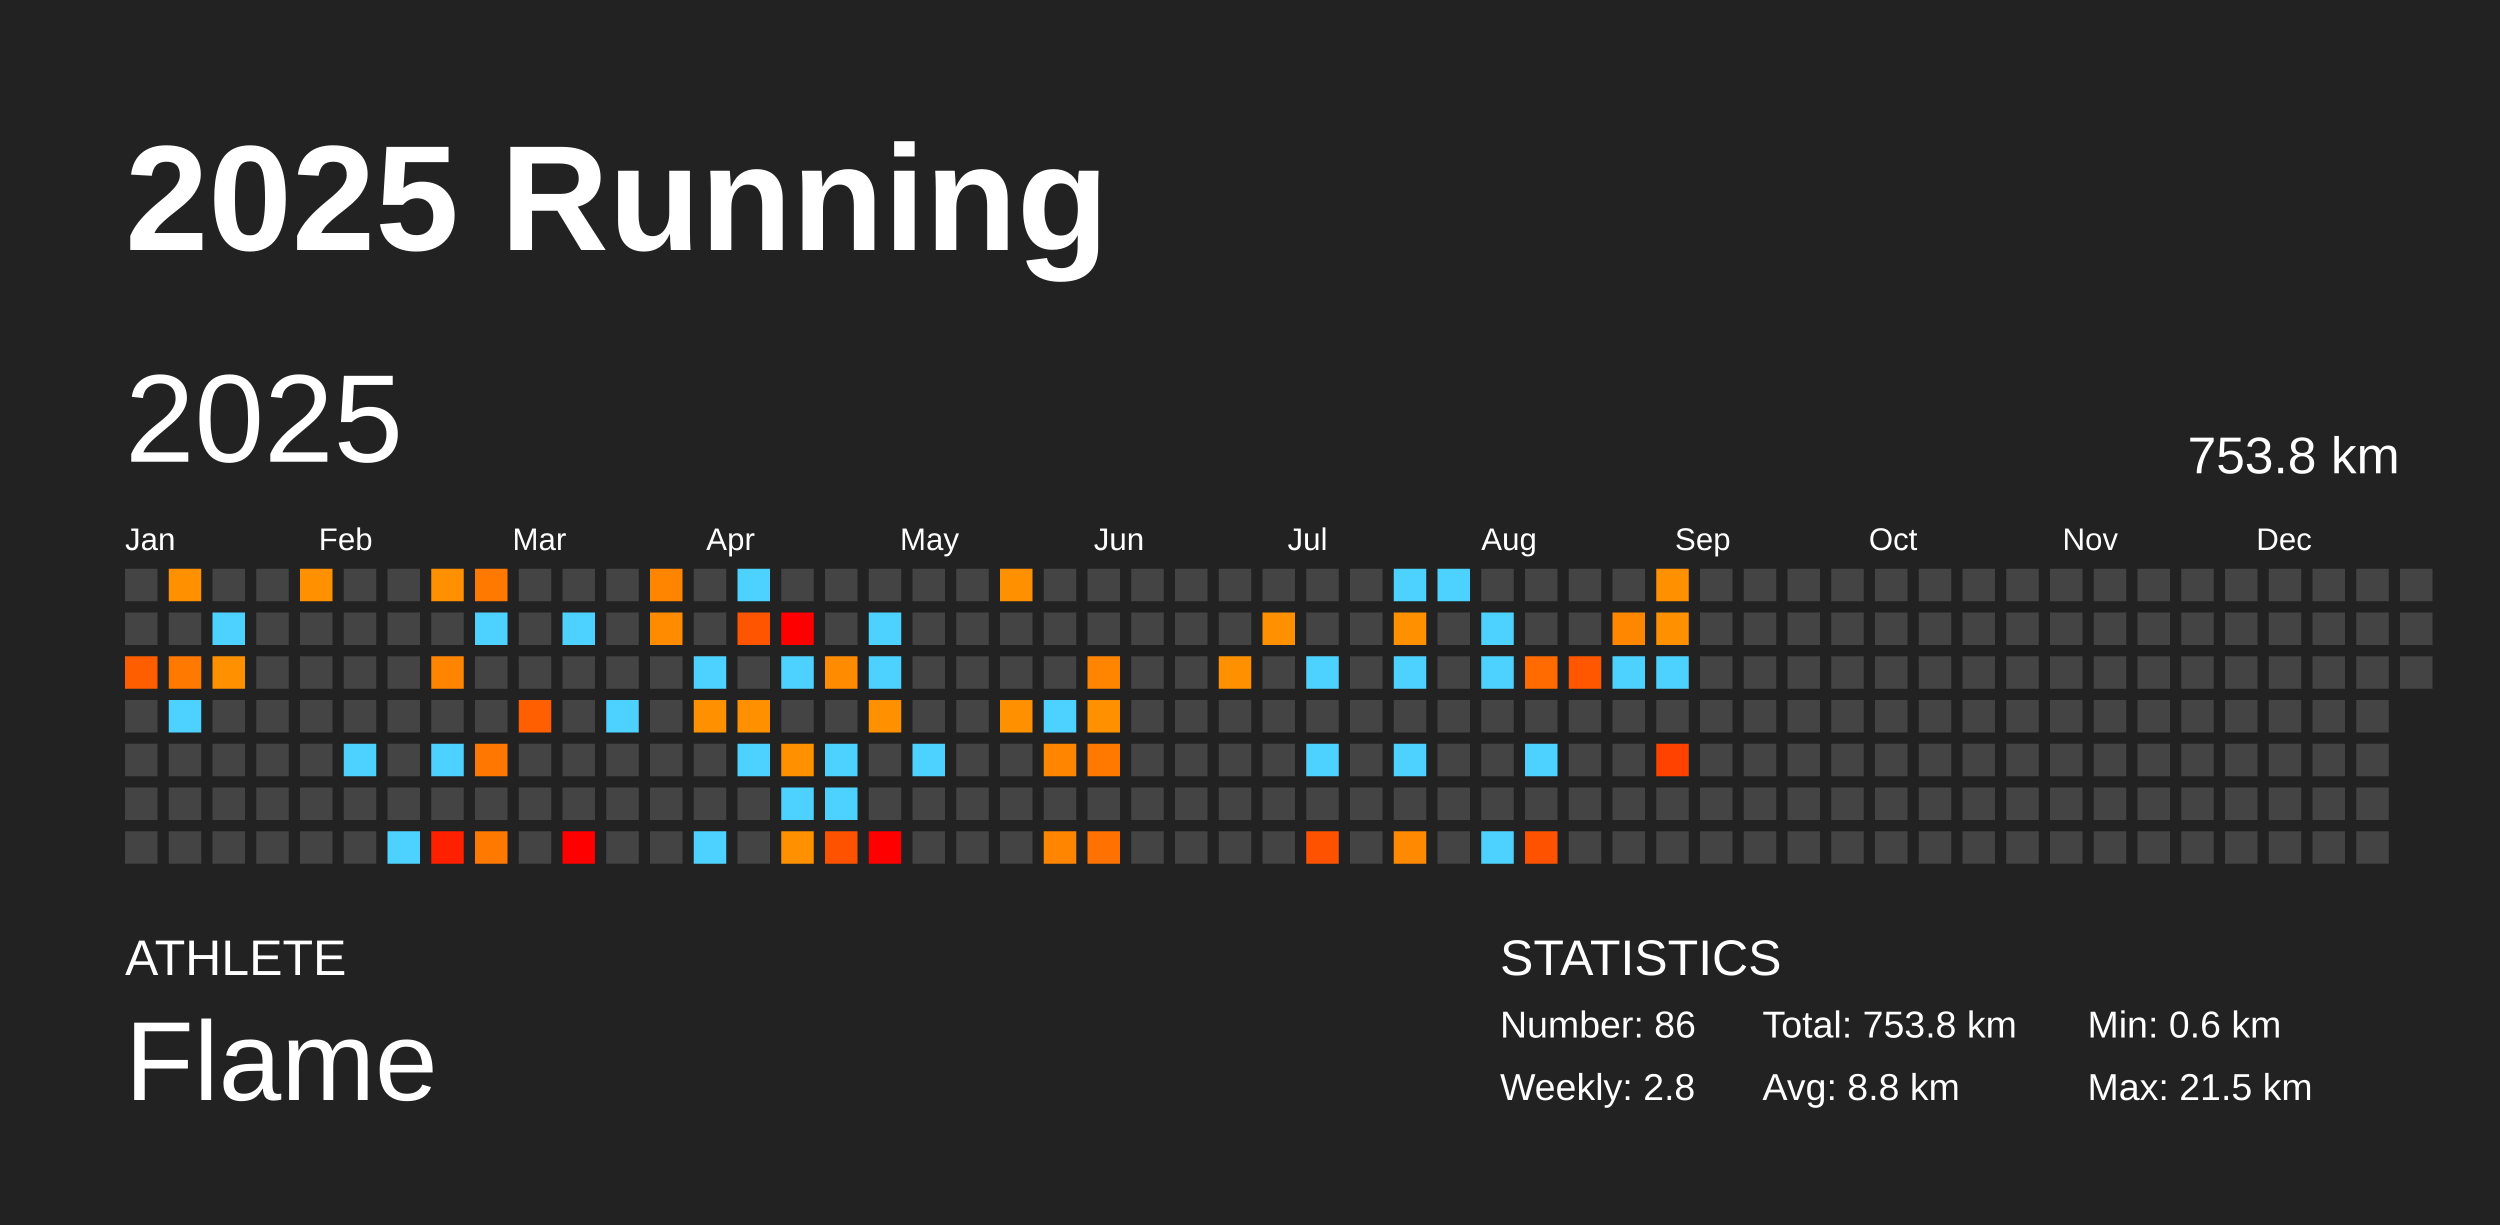
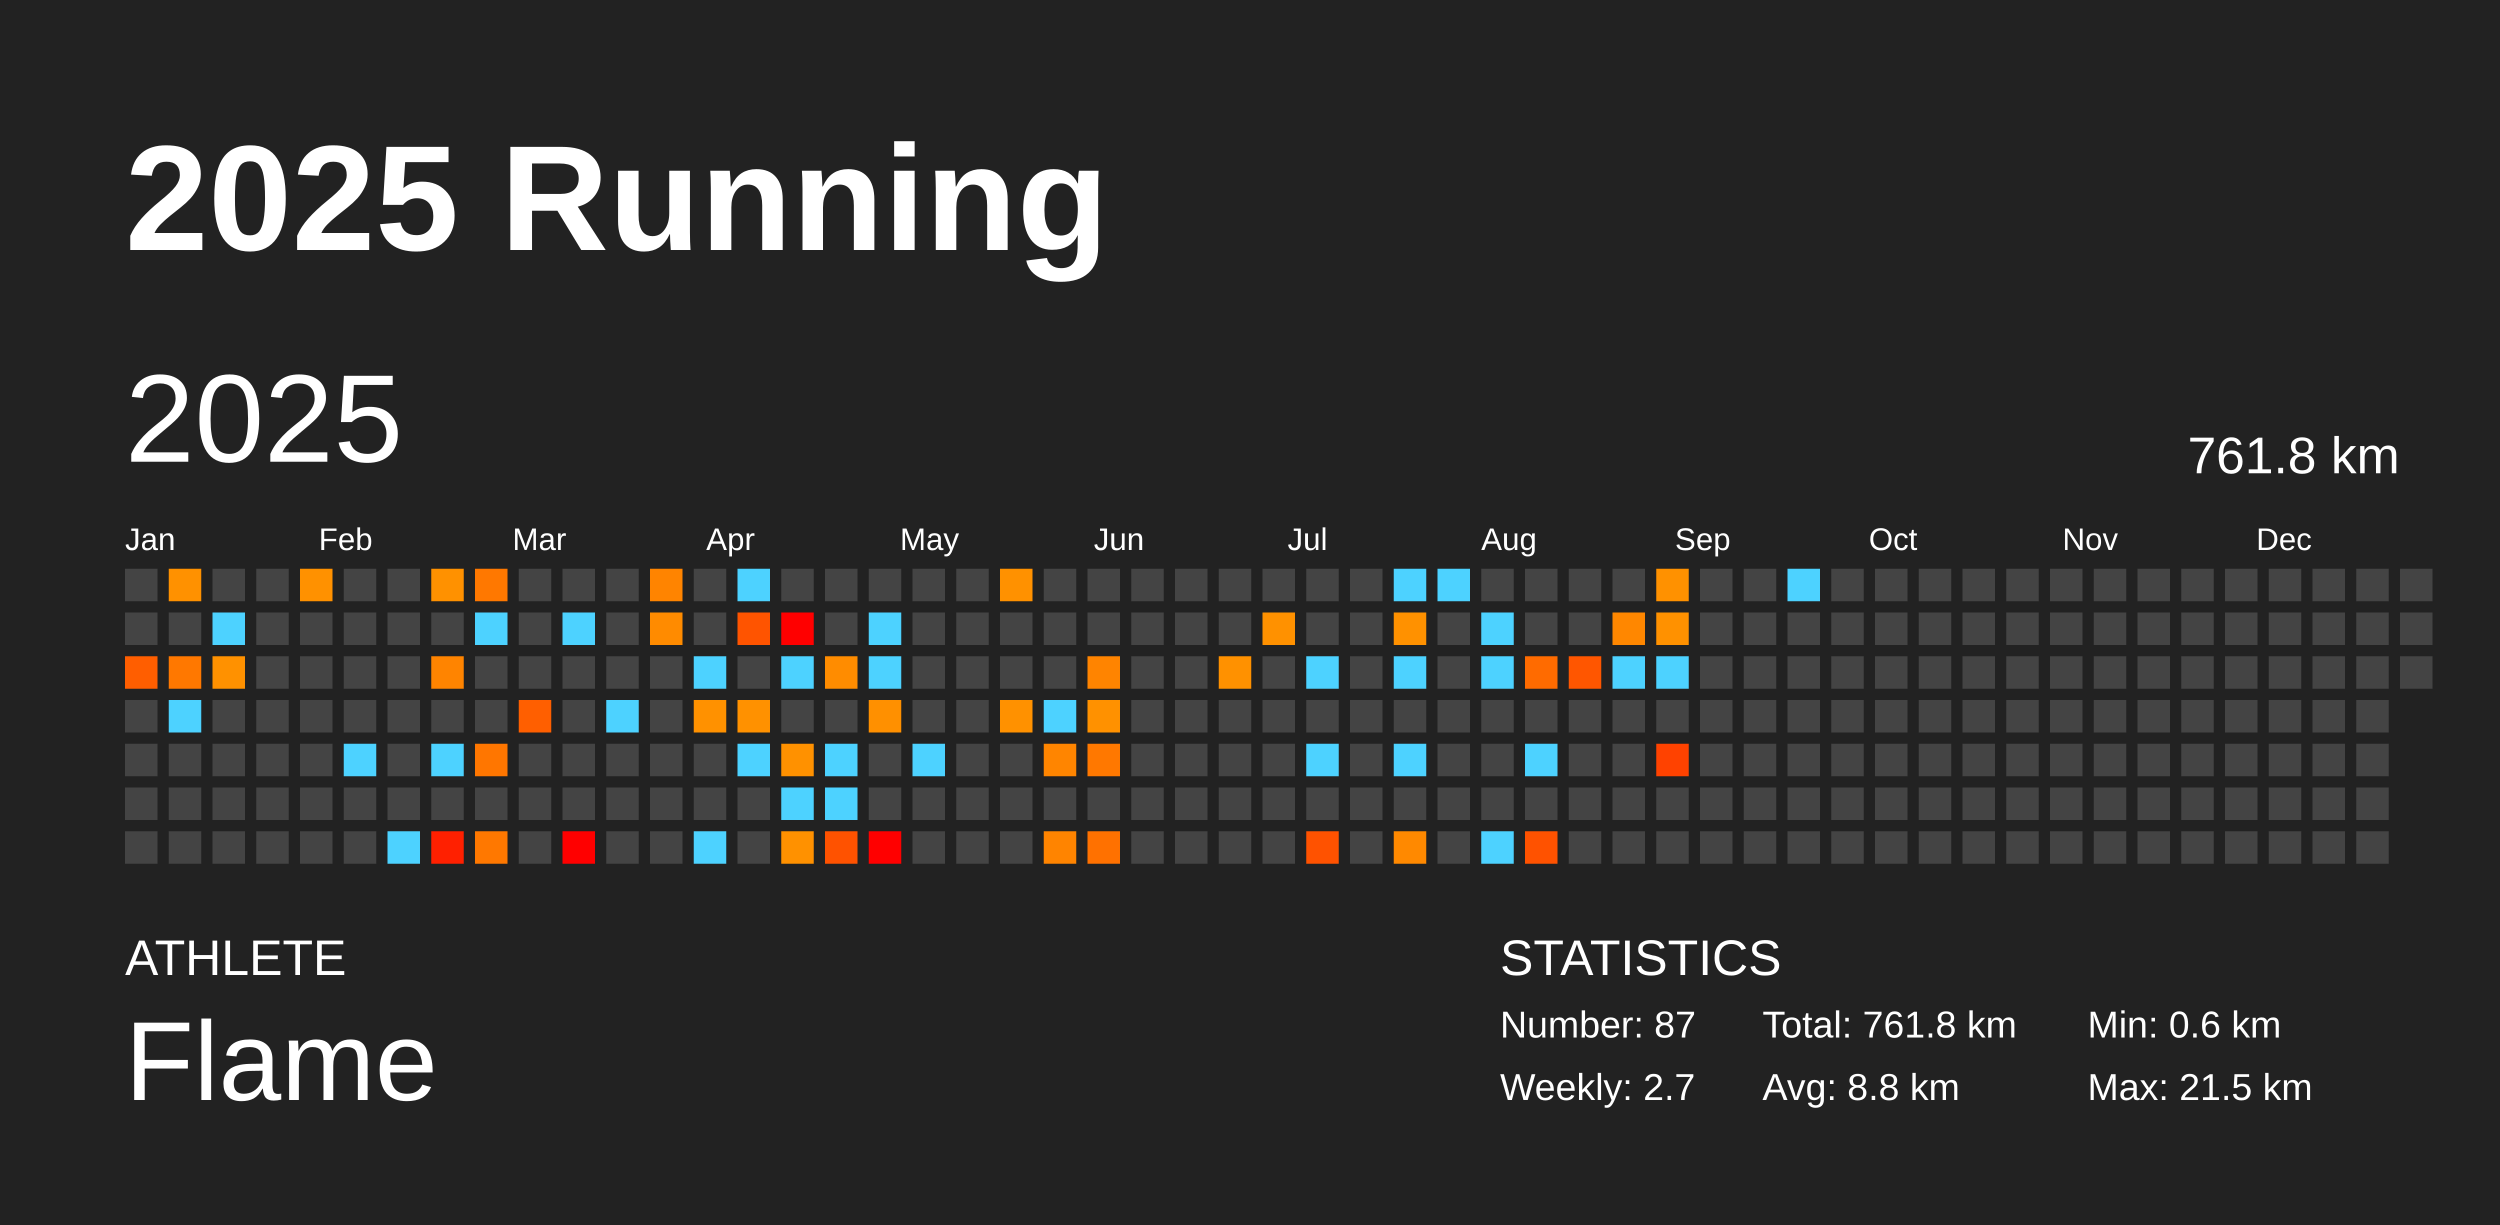
<svg xmlns="http://www.w3.org/2000/svg" baseProfile="full" height="98mm" version="1.1" viewBox="0,0,200,98" width="200mm">
  <defs />
  <rect fill="#222222" height="98" width="200" x="0" y="0" />
  <text fill="#FFFFFF" style="font-size:12px; font-family:Arial; font-weight:bold;" x="10" y="20">2025 Running</text>
  <text fill="#FFFFFF" style="font-size:4px; font-family:Arial" x="10" y="78">ATHLETE</text>
  <text fill="#FFFFFF" style="font-size:9px; font-family:Arial" x="10" y="88">Flame</text>
  <text fill="#FFFFFF" style="font-size:4px; font-family:Arial" x="120" y="78">STATISTICS</text>
-   <text fill="#FFFFFF" style="font-size:3px; font-family:Arial" x="120" y="83">Number: 86</text>
-   <text fill="#FFFFFF" style="font-size:3px; font-family:Arial" x="120" y="88">Weekly: 2.8</text>
-   <text fill="#FFFFFF" style="font-size:3px; font-family:Arial" x="141" y="83">Total: 753.8 km</text>
+   <text fill="#FFFFFF" style="font-size:3px; font-family:Arial" x="120" y="83">Number: 87</text>
+   <text fill="#FFFFFF" style="font-size:3px; font-family:Arial" x="120" y="88">Weekly: 2.7</text>
+   <text fill="#FFFFFF" style="font-size:3px; font-family:Arial" x="141" y="83">Total: 761.8 km</text>
  <text fill="#FFFFFF" style="font-size:3px; font-family:Arial" x="141" y="88">Avg: 8.8 km</text>
  <text fill="#FFFFFF" style="font-size:3px; font-family:Arial" x="167" y="83">Min: 0.6 km</text>
  <text fill="#FFFFFF" style="font-size:3px; font-family:Arial" x="167" y="88">Max: 21.5 km</text>
  <text dominant-baseline="hanging" fill="#FFFFFF" style="font-size:10.0px; font-family:Arial;" x="10" y="30">2025</text>
-   <text dominant-baseline="hanging" fill="#FFFFFF" style="font-size:4.125px; font-family:Arial;" x="175" y="35">753.8 km</text>
+   <text dominant-baseline="hanging" fill="#FFFFFF" style="font-size:4.125px; font-family:Arial;" x="175" y="35">761.8 km</text>
  <text fill="#FFFFFF" style="font-size:2.5px; font-family:Arial" x="10.0" y="44">Jan</text>
  <text fill="#FFFFFF" style="font-size:2.5px; font-family:Arial" x="25.5" y="44">Feb</text>
  <text fill="#FFFFFF" style="font-size:2.5px; font-family:Arial" x="41.0" y="44">Mar</text>
  <text fill="#FFFFFF" style="font-size:2.5px; font-family:Arial" x="56.5" y="44">Apr</text>
  <text fill="#FFFFFF" style="font-size:2.5px; font-family:Arial" x="72.0" y="44">May</text>
  <text fill="#FFFFFF" style="font-size:2.5px; font-family:Arial" x="87.5" y="44">Jun</text>
  <text fill="#FFFFFF" style="font-size:2.5px; font-family:Arial" x="103.0" y="44">Jul</text>
  <text fill="#FFFFFF" style="font-size:2.5px; font-family:Arial" x="118.5" y="44">Aug</text>
  <text fill="#FFFFFF" style="font-size:2.5px; font-family:Arial" x="134.0" y="44">Sep</text>
  <text fill="#FFFFFF" style="font-size:2.5px; font-family:Arial" x="149.5" y="44">Oct</text>
  <text fill="#FFFFFF" style="font-size:2.5px; font-family:Arial" x="165.0" y="44">Nov</text>
  <text fill="#FFFFFF" style="font-size:2.5px; font-family:Arial" x="180.5" y="44">Dec</text>
  <rect fill="#444444" height="2.6" width="2.6" x="10.0" y="45.5" />
  <rect fill="#444444" height="2.6" width="2.6" x="10.0" y="49.0" />
  <rect fill="#ff5e00" height="2.6" width="2.6" x="10.0" y="52.5" />
  <rect fill="#444444" height="2.6" width="2.6" x="10.0" y="56.0" />
  <rect fill="#444444" height="2.6" width="2.6" x="10.0" y="59.5" />
  <rect fill="#444444" height="2.6" width="2.6" x="10.0" y="63.0" />
  <rect fill="#444444" height="2.6" width="2.6" x="10.0" y="66.5" />
  <rect fill="#ff9100" height="2.6" width="2.6" x="13.5" y="45.5" />
  <rect fill="#444444" height="2.6" width="2.6" x="13.5" y="49.0" />
  <rect fill="#ff7800" height="2.6" width="2.6" x="13.5" y="52.5" />
  <rect fill="#4dd2ff" height="2.6" width="2.6" x="13.5" y="56.0" />
  <rect fill="#444444" height="2.6" width="2.6" x="13.5" y="59.5" />
  <rect fill="#444444" height="2.6" width="2.6" x="13.5" y="63.0" />
  <rect fill="#444444" height="2.6" width="2.6" x="13.5" y="66.5" />
  <rect fill="#444444" height="2.6" width="2.6" x="17.0" y="45.5" />
  <rect fill="#4dd2ff" height="2.6" width="2.6" x="17.0" y="49.0" />
  <rect fill="#ff9100" height="2.6" width="2.6" x="17.0" y="52.5" />
  <rect fill="#444444" height="2.6" width="2.6" x="17.0" y="56.0" />
  <rect fill="#444444" height="2.6" width="2.6" x="17.0" y="59.5" />
  <rect fill="#444444" height="2.6" width="2.6" x="17.0" y="63.0" />
  <rect fill="#444444" height="2.6" width="2.6" x="17.0" y="66.5" />
  <rect fill="#444444" height="2.6" width="2.6" x="20.5" y="45.5" />
  <rect fill="#444444" height="2.6" width="2.6" x="20.5" y="49.0" />
  <rect fill="#444444" height="2.6" width="2.6" x="20.5" y="52.5" />
  <rect fill="#444444" height="2.6" width="2.6" x="20.5" y="56.0" />
  <rect fill="#444444" height="2.6" width="2.6" x="20.5" y="59.5" />
  <rect fill="#444444" height="2.6" width="2.6" x="20.5" y="63.0" />
  <rect fill="#444444" height="2.6" width="2.6" x="20.5" y="66.5" />
  <rect fill="#ff9100" height="2.6" width="2.6" x="24.0" y="45.5" />
  <rect fill="#444444" height="2.6" width="2.6" x="24.0" y="49.0" />
  <rect fill="#444444" height="2.6" width="2.6" x="24.0" y="52.5" />
  <rect fill="#444444" height="2.6" width="2.6" x="24.0" y="56.0" />
  <rect fill="#444444" height="2.6" width="2.6" x="24.0" y="59.5" />
  <rect fill="#444444" height="2.6" width="2.6" x="24.0" y="63.0" />
  <rect fill="#444444" height="2.6" width="2.6" x="24.0" y="66.5" />
  <rect fill="#444444" height="2.6" width="2.6" x="27.5" y="45.5" />
  <rect fill="#444444" height="2.6" width="2.6" x="27.5" y="49.0" />
  <rect fill="#444444" height="2.6" width="2.6" x="27.5" y="52.5" />
  <rect fill="#444444" height="2.6" width="2.6" x="27.5" y="56.0" />
  <rect fill="#4dd2ff" height="2.6" width="2.6" x="27.5" y="59.5" />
  <rect fill="#444444" height="2.6" width="2.6" x="27.5" y="63.0" />
  <rect fill="#444444" height="2.6" width="2.6" x="27.5" y="66.5" />
  <rect fill="#444444" height="2.6" width="2.6" x="31.0" y="45.5" />
  <rect fill="#444444" height="2.6" width="2.6" x="31.0" y="49.0" />
  <rect fill="#444444" height="2.6" width="2.6" x="31.0" y="52.5" />
  <rect fill="#444444" height="2.6" width="2.6" x="31.0" y="56.0" />
  <rect fill="#444444" height="2.6" width="2.6" x="31.0" y="59.5" />
  <rect fill="#444444" height="2.6" width="2.6" x="31.0" y="63.0" />
  <rect fill="#4dd2ff" height="2.6" width="2.6" x="31.0" y="66.5" />
  <rect fill="#ff9100" height="2.6" width="2.6" x="34.5" y="45.5" />
  <rect fill="#444444" height="2.6" width="2.6" x="34.5" y="49.0" />
  <rect fill="#ff8400" height="2.6" width="2.6" x="34.5" y="52.5" />
  <rect fill="#444444" height="2.6" width="2.6" x="34.5" y="56.0" />
  <rect fill="#4dd2ff" height="2.6" width="2.6" x="34.5" y="59.5" />
  <rect fill="#444444" height="2.6" width="2.6" x="34.5" y="63.0" />
  <rect fill="#ff2000" height="2.6" width="2.6" x="34.5" y="66.5" />
  <rect fill="#ff7800" height="2.6" width="2.6" x="38.0" y="45.5" />
  <rect fill="#4dd2ff" height="2.6" width="2.6" x="38.0" y="49.0" />
  <rect fill="#444444" height="2.6" width="2.6" x="38.0" y="52.5" />
  <rect fill="#444444" height="2.6" width="2.6" x="38.0" y="56.0" />
  <rect fill="#ff7600" height="2.6" width="2.6" x="38.0" y="59.5" />
  <rect fill="#444444" height="2.6" width="2.6" x="38.0" y="63.0" />
  <rect fill="#ff7800" height="2.6" width="2.6" x="38.0" y="66.5" />
  <rect fill="#444444" height="2.6" width="2.6" x="41.5" y="45.5" />
  <rect fill="#444444" height="2.6" width="2.6" x="41.5" y="49.0" />
  <rect fill="#444444" height="2.6" width="2.6" x="41.5" y="52.5" />
  <rect fill="#ff5f00" height="2.6" width="2.6" x="41.5" y="56.0" />
  <rect fill="#444444" height="2.6" width="2.6" x="41.5" y="59.5" />
  <rect fill="#444444" height="2.6" width="2.6" x="41.5" y="63.0" />
  <rect fill="#444444" height="2.6" width="2.6" x="41.5" y="66.5" />
  <rect fill="#444444" height="2.6" width="2.6" x="45.0" y="45.5" />
  <rect fill="#4dd2ff" height="2.6" width="2.6" x="45.0" y="49.0" />
  <rect fill="#444444" height="2.6" width="2.6" x="45.0" y="52.5" />
  <rect fill="#444444" height="2.6" width="2.6" x="45.0" y="56.0" />
  <rect fill="#444444" height="2.6" width="2.6" x="45.0" y="59.5" />
  <rect fill="#444444" height="2.6" width="2.6" x="45.0" y="63.0" />
  <rect fill="red" height="2.6" width="2.6" x="45.0" y="66.5" />
  <rect fill="#444444" height="2.6" width="2.6" x="48.5" y="45.5" />
  <rect fill="#444444" height="2.6" width="2.6" x="48.5" y="49.0" />
  <rect fill="#444444" height="2.6" width="2.6" x="48.5" y="52.5" />
  <rect fill="#4dd2ff" height="2.6" width="2.6" x="48.5" y="56.0" />
  <rect fill="#444444" height="2.6" width="2.6" x="48.5" y="59.5" />
  <rect fill="#444444" height="2.6" width="2.6" x="48.5" y="63.0" />
  <rect fill="#444444" height="2.6" width="2.6" x="48.5" y="66.5" />
  <rect fill="#ff8400" height="2.6" width="2.6" x="52.0" y="45.5" />
  <rect fill="#ff8b00" height="2.6" width="2.6" x="52.0" y="49.0" />
  <rect fill="#444444" height="2.6" width="2.6" x="52.0" y="52.5" />
  <rect fill="#444444" height="2.6" width="2.6" x="52.0" y="56.0" />
  <rect fill="#444444" height="2.6" width="2.6" x="52.0" y="59.5" />
  <rect fill="#444444" height="2.6" width="2.6" x="52.0" y="63.0" />
  <rect fill="#444444" height="2.6" width="2.6" x="52.0" y="66.5" />
  <rect fill="#444444" height="2.6" width="2.6" x="55.5" y="45.5" />
  <rect fill="#444444" height="2.6" width="2.6" x="55.5" y="49.0" />
  <rect fill="#4dd2ff" height="2.6" width="2.6" x="55.5" y="52.5" />
  <rect fill="#ff9100" height="2.6" width="2.6" x="55.5" y="56.0" />
  <rect fill="#444444" height="2.6" width="2.6" x="55.5" y="59.5" />
  <rect fill="#444444" height="2.6" width="2.6" x="55.5" y="63.0" />
  <rect fill="#4dd2ff" height="2.6" width="2.6" x="55.5" y="66.5" />
  <rect fill="#4dd2ff" height="2.6" width="2.6" x="59.0" y="45.5" />
  <rect fill="#ff5400" height="2.6" width="2.6" x="59.0" y="49.0" />
  <rect fill="#444444" height="2.6" width="2.6" x="59.0" y="52.5" />
  <rect fill="#ff9100" height="2.6" width="2.6" x="59.0" y="56.0" />
  <rect fill="#4dd2ff" height="2.6" width="2.6" x="59.0" y="59.5" />
  <rect fill="#444444" height="2.6" width="2.6" x="59.0" y="63.0" />
  <rect fill="#444444" height="2.6" width="2.6" x="59.0" y="66.5" />
  <rect fill="#444444" height="2.6" width="2.6" x="62.5" y="45.5" />
  <rect fill="red" height="2.6" width="2.6" x="62.5" y="49.0" />
  <rect fill="#4dd2ff" height="2.6" width="2.6" x="62.5" y="52.5" />
  <rect fill="#444444" height="2.6" width="2.6" x="62.5" y="56.0" />
  <rect fill="#ff9100" height="2.6" width="2.6" x="62.5" y="59.5" />
  <rect fill="#4dd2ff" height="2.6" width="2.6" x="62.5" y="63.0" />
  <rect fill="#ff9100" height="2.6" width="2.6" x="62.5" y="66.5" />
  <rect fill="#444444" height="2.6" width="2.6" x="66.0" y="45.5" />
  <rect fill="#444444" height="2.6" width="2.6" x="66.0" y="49.0" />
  <rect fill="#ff8c00" height="2.6" width="2.6" x="66.0" y="52.5" />
  <rect fill="#444444" height="2.6" width="2.6" x="66.0" y="56.0" />
  <rect fill="#4dd2ff" height="2.6" width="2.6" x="66.0" y="59.5" />
  <rect fill="#4dd2ff" height="2.6" width="2.6" x="66.0" y="63.0" />
  <rect fill="#ff5200" height="2.6" width="2.6" x="66.0" y="66.5" />
  <rect fill="#444444" height="2.6" width="2.6" x="69.5" y="45.5" />
  <rect fill="#4dd2ff" height="2.6" width="2.6" x="69.5" y="49.0" />
  <rect fill="#4dd2ff" height="2.6" width="2.6" x="69.5" y="52.5" />
  <rect fill="#ff9000" height="2.6" width="2.6" x="69.5" y="56.0" />
  <rect fill="#444444" height="2.6" width="2.6" x="69.5" y="59.5" />
  <rect fill="#444444" height="2.6" width="2.6" x="69.5" y="63.0" />
  <rect fill="red" height="2.6" width="2.6" x="69.5" y="66.5" />
  <rect fill="#444444" height="2.6" width="2.6" x="73.0" y="45.5" />
  <rect fill="#444444" height="2.6" width="2.6" x="73.0" y="49.0" />
  <rect fill="#444444" height="2.6" width="2.6" x="73.0" y="52.5" />
  <rect fill="#444444" height="2.6" width="2.6" x="73.0" y="56.0" />
  <rect fill="#4dd2ff" height="2.6" width="2.6" x="73.0" y="59.5" />
  <rect fill="#444444" height="2.6" width="2.6" x="73.0" y="63.0" />
  <rect fill="#444444" height="2.6" width="2.6" x="73.0" y="66.5" />
  <rect fill="#444444" height="2.6" width="2.6" x="76.5" y="45.5" />
  <rect fill="#444444" height="2.6" width="2.6" x="76.5" y="49.0" />
  <rect fill="#444444" height="2.6" width="2.6" x="76.5" y="52.5" />
  <rect fill="#444444" height="2.6" width="2.6" x="76.5" y="56.0" />
  <rect fill="#444444" height="2.6" width="2.6" x="76.5" y="59.5" />
  <rect fill="#444444" height="2.6" width="2.6" x="76.5" y="63.0" />
  <rect fill="#444444" height="2.6" width="2.6" x="76.5" y="66.5" />
  <rect fill="#ff9100" height="2.6" width="2.6" x="80.0" y="45.5" />
  <rect fill="#444444" height="2.6" width="2.6" x="80.0" y="49.0" />
  <rect fill="#444444" height="2.6" width="2.6" x="80.0" y="52.5" />
  <rect fill="#ff9100" height="2.6" width="2.6" x="80.0" y="56.0" />
  <rect fill="#444444" height="2.6" width="2.6" x="80.0" y="59.5" />
  <rect fill="#444444" height="2.6" width="2.6" x="80.0" y="63.0" />
  <rect fill="#444444" height="2.6" width="2.6" x="80.0" y="66.5" />
  <rect fill="#444444" height="2.6" width="2.6" x="83.5" y="45.5" />
  <rect fill="#444444" height="2.6" width="2.6" x="83.5" y="49.0" />
  <rect fill="#444444" height="2.6" width="2.6" x="83.5" y="52.5" />
  <rect fill="#4dd2ff" height="2.6" width="2.6" x="83.5" y="56.0" />
  <rect fill="#ff8500" height="2.6" width="2.6" x="83.5" y="59.5" />
  <rect fill="#444444" height="2.6" width="2.6" x="83.5" y="63.0" />
  <rect fill="#ff8400" height="2.6" width="2.6" x="83.5" y="66.5" />
  <rect fill="#444444" height="2.6" width="2.6" x="87.0" y="45.5" />
  <rect fill="#444444" height="2.6" width="2.6" x="87.0" y="49.0" />
  <rect fill="#ff8400" height="2.6" width="2.6" x="87.0" y="52.5" />
  <rect fill="#ff9100" height="2.6" width="2.6" x="87.0" y="56.0" />
  <rect fill="#ff7800" height="2.6" width="2.6" x="87.0" y="59.5" />
  <rect fill="#444444" height="2.6" width="2.6" x="87.0" y="63.0" />
  <rect fill="#ff7100" height="2.6" width="2.6" x="87.0" y="66.5" />
  <rect fill="#444444" height="2.6" width="2.6" x="90.5" y="45.5" />
  <rect fill="#444444" height="2.6" width="2.6" x="90.5" y="49.0" />
  <rect fill="#444444" height="2.6" width="2.6" x="90.5" y="52.5" />
  <rect fill="#444444" height="2.6" width="2.6" x="90.5" y="56.0" />
  <rect fill="#444444" height="2.6" width="2.6" x="90.5" y="59.5" />
  <rect fill="#444444" height="2.6" width="2.6" x="90.5" y="63.0" />
  <rect fill="#444444" height="2.6" width="2.6" x="90.5" y="66.5" />
  <rect fill="#444444" height="2.6" width="2.6" x="94.0" y="45.5" />
  <rect fill="#444444" height="2.6" width="2.6" x="94.0" y="49.0" />
  <rect fill="#444444" height="2.6" width="2.6" x="94.0" y="52.5" />
  <rect fill="#444444" height="2.6" width="2.6" x="94.0" y="56.0" />
  <rect fill="#444444" height="2.6" width="2.6" x="94.0" y="59.5" />
  <rect fill="#444444" height="2.6" width="2.6" x="94.0" y="63.0" />
  <rect fill="#444444" height="2.6" width="2.6" x="94.0" y="66.5" />
  <rect fill="#444444" height="2.6" width="2.6" x="97.5" y="45.5" />
  <rect fill="#444444" height="2.6" width="2.6" x="97.5" y="49.0" />
  <rect fill="#ff9100" height="2.6" width="2.6" x="97.5" y="52.5" />
  <rect fill="#444444" height="2.6" width="2.6" x="97.5" y="56.0" />
  <rect fill="#444444" height="2.6" width="2.6" x="97.5" y="59.5" />
  <rect fill="#444444" height="2.6" width="2.6" x="97.5" y="63.0" />
  <rect fill="#444444" height="2.6" width="2.6" x="97.5" y="66.5" />
  <rect fill="#444444" height="2.6" width="2.6" x="101.0" y="45.5" />
  <rect fill="#ff9100" height="2.6" width="2.6" x="101.0" y="49.0" />
  <rect fill="#444444" height="2.6" width="2.6" x="101.0" y="52.5" />
  <rect fill="#444444" height="2.6" width="2.6" x="101.0" y="56.0" />
  <rect fill="#444444" height="2.6" width="2.6" x="101.0" y="59.5" />
  <rect fill="#444444" height="2.6" width="2.6" x="101.0" y="63.0" />
  <rect fill="#444444" height="2.6" width="2.6" x="101.0" y="66.5" />
  <rect fill="#444444" height="2.6" width="2.6" x="104.5" y="45.5" />
  <rect fill="#444444" height="2.6" width="2.6" x="104.5" y="49.0" />
  <rect fill="#4dd2ff" height="2.6" width="2.6" x="104.5" y="52.5" />
  <rect fill="#444444" height="2.6" width="2.6" x="104.5" y="56.0" />
  <rect fill="#4dd2ff" height="2.6" width="2.6" x="104.5" y="59.5" />
  <rect fill="#444444" height="2.6" width="2.6" x="104.5" y="63.0" />
  <rect fill="#ff5200" height="2.6" width="2.6" x="104.5" y="66.5" />
  <rect fill="#444444" height="2.6" width="2.6" x="108.0" y="45.5" />
  <rect fill="#444444" height="2.6" width="2.6" x="108.0" y="49.0" />
  <rect fill="#444444" height="2.6" width="2.6" x="108.0" y="52.5" />
  <rect fill="#444444" height="2.6" width="2.6" x="108.0" y="56.0" />
  <rect fill="#444444" height="2.6" width="2.6" x="108.0" y="59.5" />
  <rect fill="#444444" height="2.6" width="2.6" x="108.0" y="63.0" />
  <rect fill="#444444" height="2.6" width="2.6" x="108.0" y="66.5" />
  <rect fill="#4dd2ff" height="2.6" width="2.6" x="111.5" y="45.5" />
  <rect fill="#ff9100" height="2.6" width="2.6" x="111.5" y="49.0" />
  <rect fill="#4dd2ff" height="2.6" width="2.6" x="111.5" y="52.5" />
  <rect fill="#444444" height="2.6" width="2.6" x="111.5" y="56.0" />
  <rect fill="#4dd2ff" height="2.6" width="2.6" x="111.5" y="59.5" />
  <rect fill="#444444" height="2.6" width="2.6" x="111.5" y="63.0" />
  <rect fill="#ff8900" height="2.6" width="2.6" x="111.5" y="66.5" />
  <rect fill="#4dd2ff" height="2.6" width="2.6" x="115.0" y="45.5" />
  <rect fill="#444444" height="2.6" width="2.6" x="115.0" y="49.0" />
  <rect fill="#444444" height="2.6" width="2.6" x="115.0" y="52.5" />
  <rect fill="#444444" height="2.6" width="2.6" x="115.0" y="56.0" />
  <rect fill="#444444" height="2.6" width="2.6" x="115.0" y="59.5" />
  <rect fill="#444444" height="2.6" width="2.6" x="115.0" y="63.0" />
  <rect fill="#444444" height="2.6" width="2.6" x="115.0" y="66.5" />
  <rect fill="#444444" height="2.6" width="2.6" x="118.5" y="45.5" />
  <rect fill="#4dd2ff" height="2.6" width="2.6" x="118.5" y="49.0" />
  <rect fill="#4dd2ff" height="2.6" width="2.6" x="118.5" y="52.5" />
  <rect fill="#444444" height="2.6" width="2.6" x="118.5" y="56.0" />
  <rect fill="#444444" height="2.6" width="2.6" x="118.5" y="59.5" />
  <rect fill="#444444" height="2.6" width="2.6" x="118.5" y="63.0" />
  <rect fill="#4dd2ff" height="2.6" width="2.6" x="118.5" y="66.5" />
  <rect fill="#444444" height="2.6" width="2.6" x="122.0" y="45.5" />
  <rect fill="#444444" height="2.6" width="2.6" x="122.0" y="49.0" />
  <rect fill="#ff6b00" height="2.6" width="2.6" x="122.0" y="52.5" />
  <rect fill="#444444" height="2.6" width="2.6" x="122.0" y="56.0" />
  <rect fill="#4dd2ff" height="2.6" width="2.6" x="122.0" y="59.5" />
  <rect fill="#444444" height="2.6" width="2.6" x="122.0" y="63.0" />
  <rect fill="#ff5200" height="2.6" width="2.6" x="122.0" y="66.5" />
  <rect fill="#444444" height="2.6" width="2.6" x="125.5" y="45.5" />
  <rect fill="#444444" height="2.6" width="2.6" x="125.5" y="49.0" />
  <rect fill="#ff5600" height="2.6" width="2.6" x="125.5" y="52.5" />
  <rect fill="#444444" height="2.6" width="2.6" x="125.5" y="56.0" />
  <rect fill="#444444" height="2.6" width="2.6" x="125.5" y="59.5" />
  <rect fill="#444444" height="2.6" width="2.6" x="125.5" y="63.0" />
  <rect fill="#444444" height="2.6" width="2.6" x="125.5" y="66.5" />
  <rect fill="#444444" height="2.6" width="2.6" x="129.0" y="45.5" />
  <rect fill="#ff8700" height="2.6" width="2.6" x="129.0" y="49.0" />
  <rect fill="#4dd2ff" height="2.6" width="2.6" x="129.0" y="52.5" />
  <rect fill="#444444" height="2.6" width="2.6" x="129.0" y="56.0" />
  <rect fill="#444444" height="2.6" width="2.6" x="129.0" y="59.5" />
  <rect fill="#444444" height="2.6" width="2.6" x="129.0" y="63.0" />
  <rect fill="#444444" height="2.6" width="2.6" x="129.0" y="66.5" />
  <rect fill="#ff9100" height="2.6" width="2.6" x="132.5" y="45.5" />
  <rect fill="#ff9100" height="2.6" width="2.6" x="132.5" y="49.0" />
  <rect fill="#4dd2ff" height="2.6" width="2.6" x="132.5" y="52.5" />
  <rect fill="#444444" height="2.6" width="2.6" x="132.5" y="56.0" />
  <rect fill="#ff4200" height="2.6" width="2.6" x="132.5" y="59.5" />
  <rect fill="#444444" height="2.6" width="2.6" x="132.5" y="63.0" />
  <rect fill="#444444" height="2.6" width="2.6" x="132.5" y="66.5" />
  <rect fill="#444444" height="2.6" width="2.6" x="136.0" y="45.5" />
  <rect fill="#444444" height="2.6" width="2.6" x="136.0" y="49.0" />
  <rect fill="#444444" height="2.6" width="2.6" x="136.0" y="52.5" />
  <rect fill="#444444" height="2.6" width="2.6" x="136.0" y="56.0" />
  <rect fill="#444444" height="2.6" width="2.6" x="136.0" y="59.5" />
  <rect fill="#444444" height="2.6" width="2.6" x="136.0" y="63.0" />
  <rect fill="#444444" height="2.6" width="2.6" x="136.0" y="66.5" />
  <rect fill="#444444" height="2.6" width="2.6" x="139.5" y="45.5" />
  <rect fill="#444444" height="2.6" width="2.6" x="139.5" y="49.0" />
  <rect fill="#444444" height="2.6" width="2.6" x="139.5" y="52.5" />
  <rect fill="#444444" height="2.6" width="2.6" x="139.5" y="56.0" />
  <rect fill="#444444" height="2.6" width="2.6" x="139.5" y="59.5" />
  <rect fill="#444444" height="2.6" width="2.6" x="139.5" y="63.0" />
  <rect fill="#444444" height="2.6" width="2.6" x="139.5" y="66.5" />
-   <rect fill="#444444" height="2.6" width="2.6" x="143.0" y="45.5" />
+   <rect fill="#4dd2ff" height="2.6" width="2.6" x="143.0" y="45.5" />
  <rect fill="#444444" height="2.6" width="2.6" x="143.0" y="49.0" />
  <rect fill="#444444" height="2.6" width="2.6" x="143.0" y="52.5" />
  <rect fill="#444444" height="2.6" width="2.6" x="143.0" y="56.0" />
  <rect fill="#444444" height="2.6" width="2.6" x="143.0" y="59.5" />
  <rect fill="#444444" height="2.6" width="2.6" x="143.0" y="63.0" />
  <rect fill="#444444" height="2.6" width="2.6" x="143.0" y="66.5" />
  <rect fill="#444444" height="2.6" width="2.6" x="146.5" y="45.5" />
  <rect fill="#444444" height="2.6" width="2.6" x="146.5" y="49.0" />
  <rect fill="#444444" height="2.6" width="2.6" x="146.5" y="52.5" />
  <rect fill="#444444" height="2.6" width="2.6" x="146.5" y="56.0" />
  <rect fill="#444444" height="2.6" width="2.6" x="146.5" y="59.5" />
  <rect fill="#444444" height="2.6" width="2.6" x="146.5" y="63.0" />
  <rect fill="#444444" height="2.6" width="2.6" x="146.5" y="66.5" />
  <rect fill="#444444" height="2.6" width="2.6" x="150.0" y="45.5" />
  <rect fill="#444444" height="2.6" width="2.6" x="150.0" y="49.0" />
  <rect fill="#444444" height="2.6" width="2.6" x="150.0" y="52.5" />
  <rect fill="#444444" height="2.6" width="2.6" x="150.0" y="56.0" />
  <rect fill="#444444" height="2.6" width="2.6" x="150.0" y="59.5" />
  <rect fill="#444444" height="2.6" width="2.6" x="150.0" y="63.0" />
  <rect fill="#444444" height="2.6" width="2.6" x="150.0" y="66.5" />
  <rect fill="#444444" height="2.6" width="2.6" x="153.5" y="45.5" />
  <rect fill="#444444" height="2.6" width="2.6" x="153.5" y="49.0" />
  <rect fill="#444444" height="2.6" width="2.6" x="153.5" y="52.5" />
  <rect fill="#444444" height="2.6" width="2.6" x="153.5" y="56.0" />
  <rect fill="#444444" height="2.6" width="2.6" x="153.5" y="59.5" />
  <rect fill="#444444" height="2.6" width="2.6" x="153.5" y="63.0" />
  <rect fill="#444444" height="2.6" width="2.6" x="153.5" y="66.5" />
  <rect fill="#444444" height="2.6" width="2.6" x="157.0" y="45.5" />
  <rect fill="#444444" height="2.6" width="2.6" x="157.0" y="49.0" />
  <rect fill="#444444" height="2.6" width="2.6" x="157.0" y="52.5" />
  <rect fill="#444444" height="2.6" width="2.6" x="157.0" y="56.0" />
  <rect fill="#444444" height="2.6" width="2.6" x="157.0" y="59.5" />
  <rect fill="#444444" height="2.6" width="2.6" x="157.0" y="63.0" />
  <rect fill="#444444" height="2.6" width="2.6" x="157.0" y="66.5" />
  <rect fill="#444444" height="2.6" width="2.6" x="160.5" y="45.5" />
  <rect fill="#444444" height="2.6" width="2.6" x="160.5" y="49.0" />
  <rect fill="#444444" height="2.6" width="2.6" x="160.5" y="52.5" />
  <rect fill="#444444" height="2.6" width="2.6" x="160.5" y="56.0" />
  <rect fill="#444444" height="2.6" width="2.6" x="160.5" y="59.5" />
  <rect fill="#444444" height="2.6" width="2.6" x="160.5" y="63.0" />
  <rect fill="#444444" height="2.6" width="2.6" x="160.5" y="66.5" />
  <rect fill="#444444" height="2.6" width="2.6" x="164.0" y="45.5" />
  <rect fill="#444444" height="2.6" width="2.6" x="164.0" y="49.0" />
  <rect fill="#444444" height="2.6" width="2.6" x="164.0" y="52.5" />
  <rect fill="#444444" height="2.6" width="2.6" x="164.0" y="56.0" />
  <rect fill="#444444" height="2.6" width="2.6" x="164.0" y="59.5" />
  <rect fill="#444444" height="2.6" width="2.6" x="164.0" y="63.0" />
  <rect fill="#444444" height="2.6" width="2.6" x="164.0" y="66.5" />
  <rect fill="#444444" height="2.6" width="2.6" x="167.5" y="45.5" />
  <rect fill="#444444" height="2.6" width="2.6" x="167.5" y="49.0" />
  <rect fill="#444444" height="2.6" width="2.6" x="167.5" y="52.5" />
  <rect fill="#444444" height="2.6" width="2.6" x="167.5" y="56.0" />
  <rect fill="#444444" height="2.6" width="2.6" x="167.5" y="59.5" />
  <rect fill="#444444" height="2.6" width="2.6" x="167.5" y="63.0" />
  <rect fill="#444444" height="2.6" width="2.6" x="167.5" y="66.5" />
  <rect fill="#444444" height="2.6" width="2.6" x="171.0" y="45.5" />
  <rect fill="#444444" height="2.6" width="2.6" x="171.0" y="49.0" />
  <rect fill="#444444" height="2.6" width="2.6" x="171.0" y="52.5" />
  <rect fill="#444444" height="2.6" width="2.6" x="171.0" y="56.0" />
  <rect fill="#444444" height="2.6" width="2.6" x="171.0" y="59.5" />
  <rect fill="#444444" height="2.6" width="2.6" x="171.0" y="63.0" />
  <rect fill="#444444" height="2.6" width="2.6" x="171.0" y="66.5" />
  <rect fill="#444444" height="2.6" width="2.6" x="174.5" y="45.5" />
  <rect fill="#444444" height="2.6" width="2.6" x="174.5" y="49.0" />
  <rect fill="#444444" height="2.6" width="2.6" x="174.5" y="52.5" />
  <rect fill="#444444" height="2.6" width="2.6" x="174.5" y="56.0" />
  <rect fill="#444444" height="2.6" width="2.6" x="174.5" y="59.5" />
  <rect fill="#444444" height="2.6" width="2.6" x="174.5" y="63.0" />
  <rect fill="#444444" height="2.6" width="2.6" x="174.5" y="66.5" />
  <rect fill="#444444" height="2.6" width="2.6" x="178.0" y="45.5" />
  <rect fill="#444444" height="2.6" width="2.6" x="178.0" y="49.0" />
  <rect fill="#444444" height="2.6" width="2.6" x="178.0" y="52.5" />
  <rect fill="#444444" height="2.6" width="2.6" x="178.0" y="56.0" />
  <rect fill="#444444" height="2.6" width="2.6" x="178.0" y="59.5" />
  <rect fill="#444444" height="2.6" width="2.6" x="178.0" y="63.0" />
  <rect fill="#444444" height="2.6" width="2.6" x="178.0" y="66.5" />
  <rect fill="#444444" height="2.6" width="2.6" x="181.5" y="45.5" />
  <rect fill="#444444" height="2.6" width="2.6" x="181.5" y="49.0" />
  <rect fill="#444444" height="2.6" width="2.6" x="181.5" y="52.5" />
  <rect fill="#444444" height="2.6" width="2.6" x="181.5" y="56.0" />
  <rect fill="#444444" height="2.6" width="2.6" x="181.5" y="59.5" />
  <rect fill="#444444" height="2.6" width="2.6" x="181.5" y="63.0" />
  <rect fill="#444444" height="2.6" width="2.6" x="181.5" y="66.5" />
  <rect fill="#444444" height="2.6" width="2.6" x="185.0" y="45.5" />
  <rect fill="#444444" height="2.6" width="2.6" x="185.0" y="49.0" />
  <rect fill="#444444" height="2.6" width="2.6" x="185.0" y="52.5" />
  <rect fill="#444444" height="2.6" width="2.6" x="185.0" y="56.0" />
  <rect fill="#444444" height="2.6" width="2.6" x="185.0" y="59.5" />
  <rect fill="#444444" height="2.6" width="2.6" x="185.0" y="63.0" />
  <rect fill="#444444" height="2.6" width="2.6" x="185.0" y="66.5" />
  <rect fill="#444444" height="2.6" width="2.6" x="188.5" y="45.5" />
  <rect fill="#444444" height="2.6" width="2.6" x="188.5" y="49.0" />
  <rect fill="#444444" height="2.6" width="2.6" x="188.5" y="52.5" />
  <rect fill="#444444" height="2.6" width="2.6" x="188.5" y="56.0" />
  <rect fill="#444444" height="2.6" width="2.6" x="188.5" y="59.5" />
  <rect fill="#444444" height="2.6" width="2.6" x="188.5" y="63.0" />
  <rect fill="#444444" height="2.6" width="2.6" x="188.5" y="66.5" />
  <rect fill="#444444" height="2.6" width="2.6" x="192.0" y="45.5" />
  <rect fill="#444444" height="2.6" width="2.6" x="192.0" y="49.0" />
  <rect fill="#444444" height="2.6" width="2.6" x="192.0" y="52.5" />
</svg>
